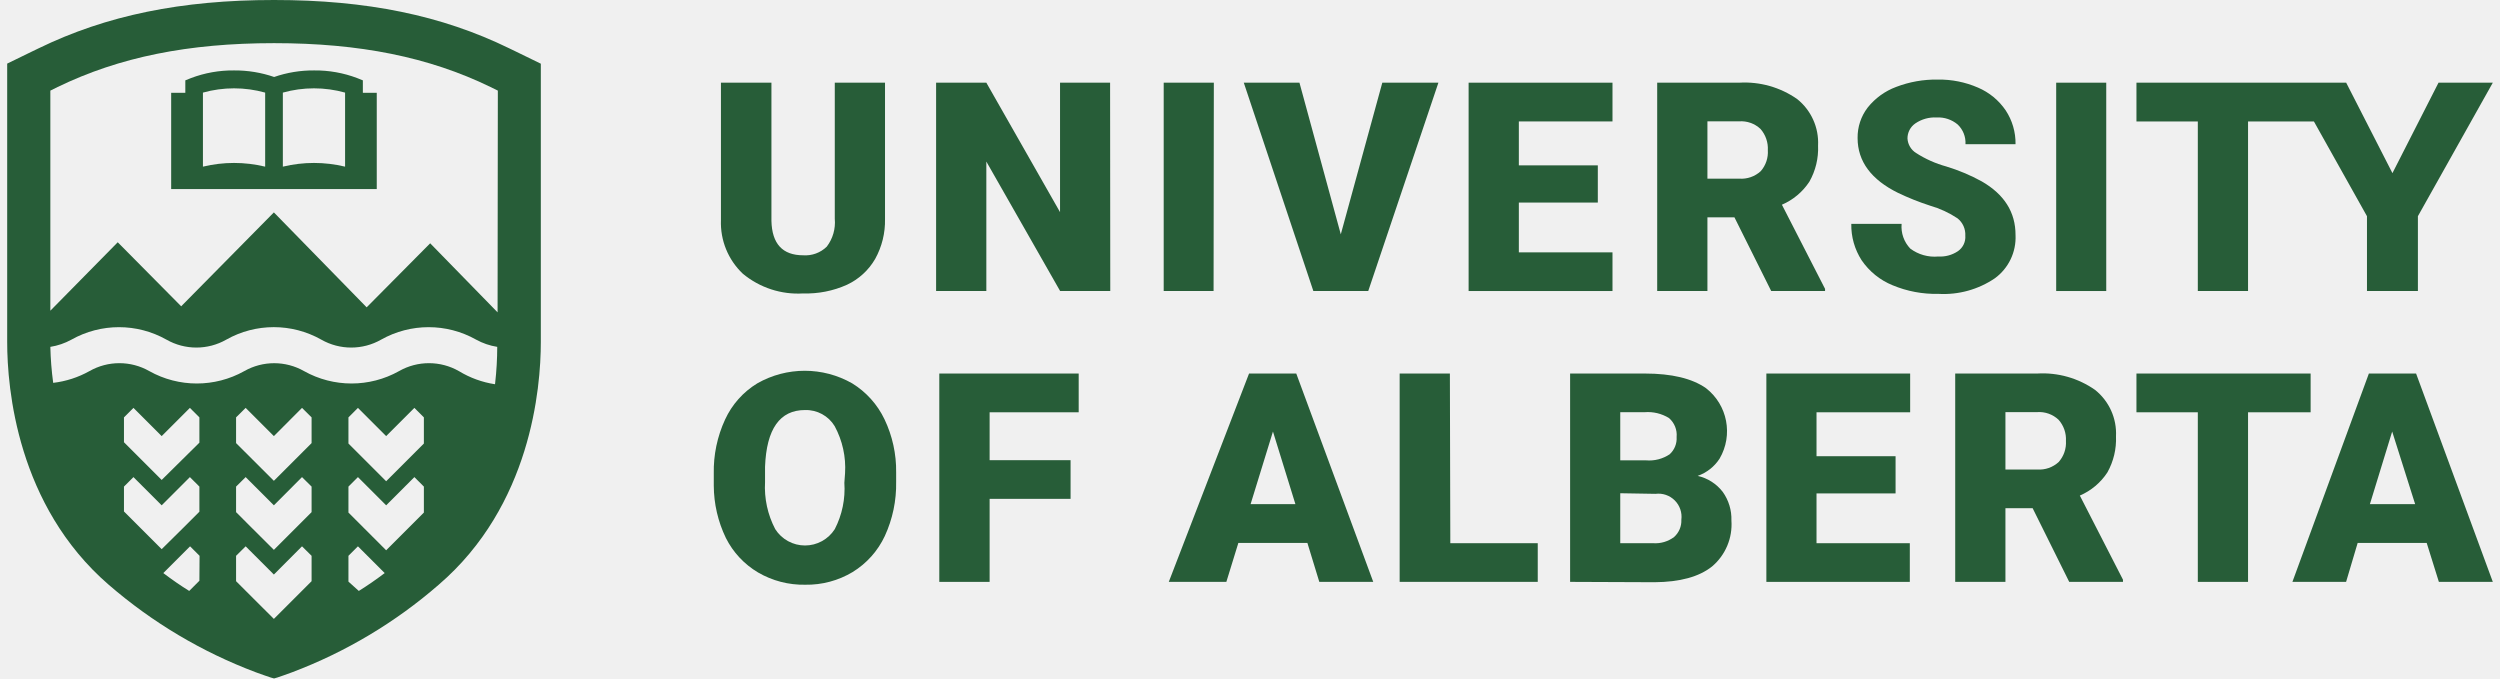
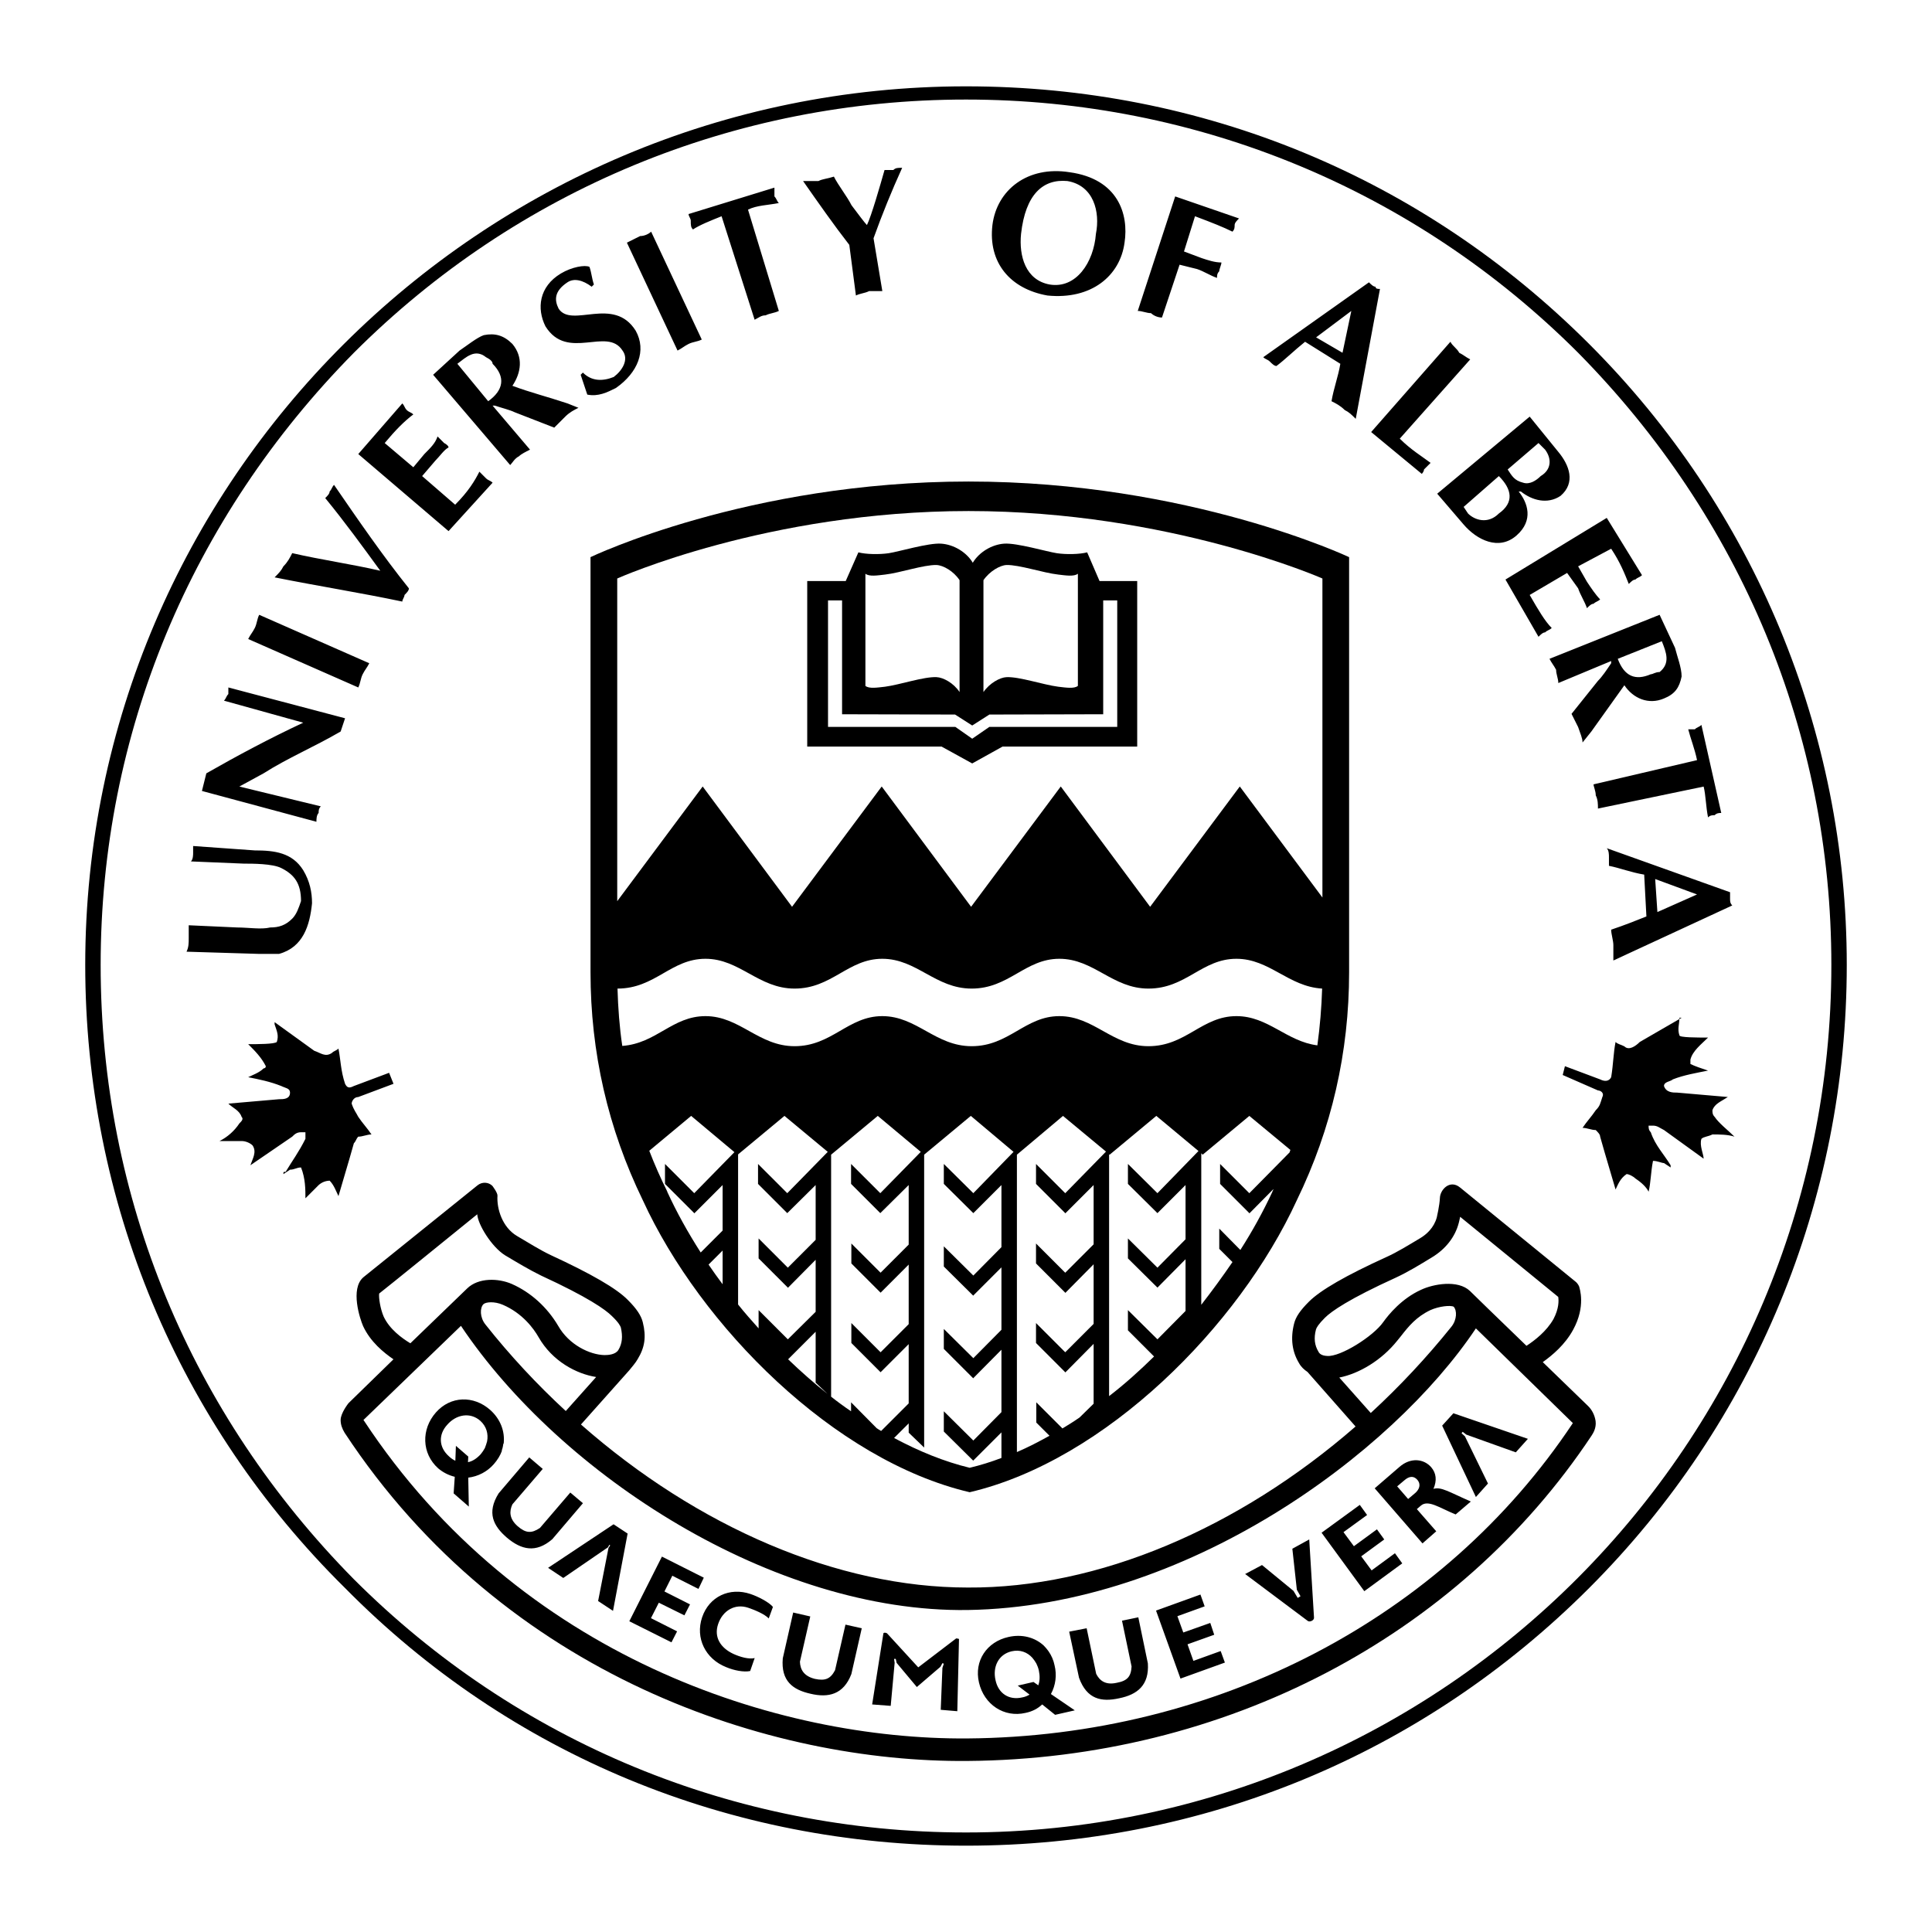
- <svg xmlns="http://www.w3.org/2000/svg" viewBox="0 0 288 78.61" height="165" width="608">
-   <defs>
-     <style>.cls-1{fill:#275D38;}</style>
-   </defs>
-   <g id="Layer_2">
-     <g id="Layer_1-2">
-       <path class="cls-1" d="M101.71,9.58v15.8A9.11,9.11,0,0,1,100.57,30a7.38,7.38,0,0,1-3.28,3,11.54,11.54,0,0,1-5.06,1,10,10,0,0,1-7-2.29A8.13,8.13,0,0,1,82.7,25.5V9.58h5.85v16q.09,4,3.68,4a3.55,3.55,0,0,0,2.73-1,4.63,4.63,0,0,0,.93-3.23V9.58Z" />
-       <path class="cls-1" d="M127.81,33.72H122l-8.55-15v15h-5.82V9.58h5.82l8.54,15v-15h5.8Z" />
-       <path class="cls-1" d="M139.78,33.72H134V9.58h5.81Z" />
-       <path class="cls-1" d="M154.52,27.15l4.81-17.57h6.5L157.7,33.72h-6.36L143.28,9.58h6.45Z" />
-       <path class="cls-1" d="M184.3,23.47h-9.15v5.77H186v4.48H169.33V9.58H186v4.49H175.15v5.09h9.15Z" />
-       <path class="cls-1" d="M200.13,25.18H197v8.54h-5.82V9.58h9.5a10.62,10.62,0,0,1,6.72,1.9,6.48,6.48,0,0,1,2.42,5.39,7.81,7.81,0,0,1-1,4.17,7.21,7.21,0,0,1-3.19,2.68l5,9.75v.25h-6.24ZM197,20.7h3.68a3.32,3.32,0,0,0,2.5-.87A3.35,3.35,0,0,0,204,17.4a3.45,3.45,0,0,0-.85-2.46,3.27,3.27,0,0,0-2.49-.88H197Z" />
-       <path class="cls-1" d="M226.88,27.3a2.4,2.4,0,0,0-.9-2,11.38,11.38,0,0,0-3.18-1.47,30,30,0,0,1-3.71-1.48C216,20.83,214.4,18.71,214.4,16a5.67,5.67,0,0,1,1.17-3.54,7.6,7.6,0,0,1,3.3-2.39,12.88,12.88,0,0,1,4.81-.85,11.25,11.25,0,0,1,4.67.93,7.38,7.38,0,0,1,3.21,2.64,6.91,6.91,0,0,1,1.14,3.92h-5.8a2.92,2.92,0,0,0-.91-2.29,3.51,3.51,0,0,0-2.44-.81,4,4,0,0,0-2.46.69,2.1,2.1,0,0,0-.91,1.75,2.13,2.13,0,0,0,1,1.68,12.7,12.7,0,0,0,3.5,1.56,21.52,21.52,0,0,1,4.11,1.73q3.92,2.26,3.91,6.22a5.86,5.86,0,0,1-2.39,5,10.57,10.57,0,0,1-6.55,1.81,13,13,0,0,1-5.31-1,8,8,0,0,1-3.58-2.89,7.51,7.51,0,0,1-1.2-4.22h5.83a3.68,3.68,0,0,0,1,2.86,4.69,4.69,0,0,0,3.25.92,3.68,3.68,0,0,0,2.28-.62A2,2,0,0,0,226.88,27.3Z" />
-       <path class="cls-1" d="M243.21,33.72h-5.8V9.58h5.8Z" />
-       <polygon class="cls-1" points="281.71 9.58 276.37 20.06 271.01 9.58 246.71 9.58 246.71 14.07 253.82 14.07 253.82 33.72 259.64 33.72 259.64 14.07 267.27 14.07 273.42 25.05 273.42 33.72 279.32 33.72 279.32 25.05 288 9.58 281.71 9.58" />
-       <path class="cls-1" d="M103,55.84a14.33,14.33,0,0,1-1.31,6.26,9.74,9.74,0,0,1-3.73,4.18,10.32,10.32,0,0,1-5.49,1.47A10.45,10.45,0,0,1,87,66.33a9.7,9.7,0,0,1-3.73-4,14.07,14.07,0,0,1-1.4-6.05V54.87a14.24,14.24,0,0,1,1.31-6.26,9.58,9.58,0,0,1,3.73-4.19,11.09,11.09,0,0,1,11,0,9.89,9.89,0,0,1,3.74,4.16A13.83,13.83,0,0,1,103,54.73Zm-5.92-1a10.14,10.14,0,0,0-1.2-5.46,3.88,3.88,0,0,0-3.44-1.87q-4.38,0-4.63,6.57l0,1.77a10.49,10.49,0,0,0,1.18,5.46,4.09,4.09,0,0,0,6.9,0A10.19,10.19,0,0,0,97,55.94Z" />
-       <path class="cls-1" d="M123.21,57.8h-9.38v9.62H108V43.28h16.15v4.49H113.83v5.55h9.38Z" />
-       <path class="cls-1" d="M218.8,57.17h-9.16v5.77h10.81v4.48H203.83V43.28h16.66v4.49H209.64v5.09h9.16Z" />
-       <path class="cls-1" d="M234.68,58.88h-3.15v8.54h-5.82V43.28h9.5a10.58,10.58,0,0,1,6.71,1.9,6.47,6.47,0,0,1,2.42,5.38,7.87,7.87,0,0,1-1,4.18,7.21,7.21,0,0,1-3.19,2.68l5,9.75v.25h-6.23Zm-3.15-4.48h3.68a3.31,3.31,0,0,0,2.49-.87,3.36,3.36,0,0,0,.84-2.44,3.4,3.4,0,0,0-.85-2.45,3.27,3.27,0,0,0-2.48-.89h-3.68Z" />
-       <path class="cls-1" d="M150.65,62.91h-8l-1.39,4.51h-6.67l9.3-24.14h5.47l8.92,24.14h-6.25Zm-6.58-4.5h5.19L146.66,50Z" />
-       <path class="cls-1" d="M167.21,62.94h10.13v4.48h-16V43.28h5.82Z" />
-       <path class="cls-1" d="M181.09,67.42V43.28h8.67c3.1,0,5.47.57,7.08,1.7a6.31,6.31,0,0,1,1.57,8.16,5,5,0,0,1-2.54,2A5.07,5.07,0,0,1,198.78,57a5.4,5.4,0,0,1,1,3.31,6.38,6.38,0,0,1-2.25,5.33q-2.25,1.79-6.66,1.82Zm5.81-14.08h3a4.27,4.27,0,0,0,2.72-.7,2.47,2.47,0,0,0,.81-2,2.59,2.59,0,0,0-.88-2.2,4.67,4.67,0,0,0-2.83-.68H186.9Zm0,3.81v5.79h3.82a3.62,3.62,0,0,0,2.42-.72,2.53,2.53,0,0,0,.84-2,2.68,2.68,0,0,0-3-3Z" />
-       <path class="cls-1" d="M266.89,47.77h-7.25V67.42h-5.82V47.77h-7.11V43.28h20.18Z" />
-       <path class="cls-1" d="M280.34,62.91h-8L271,67.42h-6.22l8.86-24.14h5.47L288,67.42h-6.25Zm-6.58-4.5H279L276.34,50Z" />
-       <path class="cls-1" d="M41.21,9.31l-.65-.26a13.64,13.64,0,0,0-5-.89,13.79,13.79,0,0,0-4.63.76,13.89,13.89,0,0,0-4.64-.76,13.64,13.64,0,0,0-5,.89l-.65.26v1.44H19V21.91H42.82V10.75H41.21Zm-11.32,10a15.33,15.33,0,0,0-7.21,0V10.73a13.37,13.37,0,0,1,7.21,0Zm9.26,0a15.33,15.33,0,0,0-7.21,0V10.73a13.37,13.37,0,0,1,7.21,0Z" />
-       <path class="cls-1" d="M59,6l-.85-.41C50.34,1.78,41.68,0,30.92,0S11.5,1.78,3.66,5.59L2.81,6,0,7.37V39.64C0,45,1.15,58.57,11.76,67.75A56.35,56.35,0,0,0,28.82,77.9s1.95.71,2.1.71S33,77.9,33,77.9a56.12,56.12,0,0,0,17-10.15C60.68,58.57,61.83,45,61.83,39.64V7.38ZM22.27,67.29l-1.18,1.18c-1-.62-2-1.31-3-2.07l3.1-3.1,1.1,1.1Zm0-8-1.83,1.83L17.9,63.63l-2.54-2.54-1.83-1.83V56.38l1.1-1.1,3.27,3.27,3.27-3.27,1.1,1.1Zm0-8L17.9,55.61l-4.37-4.37V48.36l1.1-1.1,3.27,3.27,3.27-3.27,1.1,1.1Zm13,16.05-1.83,1.83-2.54,2.54-2.55-2.54-1.83-1.83V64.4l1.11-1.1,3.27,3.27,3.26-3.27,1.11,1.1Zm0-8-1.83,1.83-2.54,2.54-2.55-2.54-1.83-1.83V56.38l1.11-1.1,3.27,3.27,3.26-3.27,1.11,1.1Zm0-8-4.37,4.37-4.38-4.37V48.36l1.11-1.1,3.27,3.27,3.26-3.27,1.11,1.1Zm4.27,16.05V64.4l1.1-1.1,3.1,3.1c-1,.76-2,1.45-3,2.07Zm8.74-8-1.83,1.83-2.54,2.54-2.54-2.54-1.83-1.83V56.38l1.1-1.1,3.27,3.27,3.27-3.27,1.1,1.1Zm0-8-4.37,4.37-4.37-4.37V48.36l1.1-1.1,3.27,3.27,3.27-3.27,1.1,1.1Zm8.24-6.87A11.32,11.32,0,0,1,52.34,43a7,7,0,0,0-6.94,0,11.26,11.26,0,0,1-11,0,7,7,0,0,0-6.93,0,11.26,11.26,0,0,1-11,0,7,7,0,0,0-6.94,0,11.32,11.32,0,0,1-4.2,1.36A37.64,37.64,0,0,1,5,40.19a7.51,7.51,0,0,0,2.45-.84,11.21,11.21,0,0,1,11,0,7,7,0,0,0,6.94,0,11.19,11.19,0,0,1,11,0,7,7,0,0,0,6.94,0,11.21,11.21,0,0,1,11,0,7.51,7.51,0,0,0,2.45.84A37.64,37.64,0,0,1,56.54,44.37Zm.3-8.33-7.81-8-7.36,7.42-10.75-11L20.16,35.49l-7.35-7.42L5,36V10.5l.85-.42C13,6.61,21,5,30.92,5S48.86,6.61,56,10.08l.85.42Z" />
-     </g>
+ <svg xmlns="http://www.w3.org/2000/svg" width="2500" height="2500" viewBox="0 0 192.756 192.756">
+   <g fill-rule="evenodd" clip-rule="evenodd">
+     <path fill="#fff" d="M0 0h192.756v192.756H0V0z" />
+     <path d="M96.378 184.143c23.507 0 45.476-9.008 62.171-25.703 16.477-16.477 25.703-38.664 25.703-62.171 0-23.287-9.227-45.475-25.703-61.951-16.695-16.697-38.664-25.704-62.171-25.704-48.331 0-87.874 39.324-87.874 87.655 0 23.507 9.227 45.694 25.923 62.171 16.476 16.695 38.445 25.703 61.951 25.703zM10.042 96.269c0-23.067 9.007-44.596 25.264-61.073C51.562 18.939 73.311 9.932 96.378 9.932s44.815 9.007 61.073 25.264c16.256 16.477 25.264 38.006 25.264 61.073 0 47.671-38.666 86.556-86.337 86.556-23.067 0-44.816-9.008-61.072-25.264-16.257-16.477-25.264-38.006-25.264-61.292z" />
+     <path d="M18.609 94.95c.22-.439.22-.878.22-1.318v-1.318l4.833.22c1.099 0 2.417.22 3.295 0 .879 0 1.538-.22 2.197-.879.439-.439.659-1.098.879-1.757 0-1.757-.659-2.636-1.977-3.295-.879-.439-2.856-.439-3.735-.439l-5.272-.22c.22-.219.22-.659.22-.878v-.659l6.151.439c1.977 0 3.734.22 4.833 1.977.659 1.099.878 2.197.878 3.295-.22 2.197-.878 4.394-3.295 5.053h-1.978l-7.249-.221zM20.147 78.914l.439-1.758c3.076-1.757 6.371-3.515 9.667-5.053l-7.909-2.197c.22-.22.22-.439.439-.659v-.659l11.643 3.075-.439 1.318c-2.636 1.538-5.272 2.636-7.689 4.174l-2.417 1.318 8.128 1.977c-.22.22-.22.439-.22.659-.22.22-.22.659-.22.879l-11.422-3.074zM24.761 63.755c.22-.439.439-.659.659-1.098.219-.439.219-.879.439-1.318l10.984 4.833c-.22.439-.439.659-.659 1.099s-.22.879-.439 1.318l-10.984-4.834zM40.358 59.361c0 .22-.22.439-.22.659-4.174-.879-8.348-1.538-12.742-2.417.439-.439.659-.659.879-1.099.439-.439.659-.879.878-1.318 2.856.659 5.932 1.099 8.788 1.758-1.758-2.417-3.515-4.833-5.492-7.25.22-.22.439-.439.439-.659.22-.22.22-.439.439-.659 2.416 3.515 4.833 7.03 7.469 10.325.002.221-.218.441-.438.66zM40.139 40.249c.22.22.22.439.439.659s.439.22.659.439c-.878.659-1.757 1.538-2.855 2.856l2.855 2.417 1.099-1.318c.659-.659 1.099-1.098 1.318-1.757l.659.659s.439.22.439.439c-.439.22-.878.879-1.318 1.318l-1.318 1.538 3.295 2.855c1.318-1.318 1.977-2.416 2.417-3.295l.659.659c.22.22.439.22.659.439l-4.394 4.833-9.007-7.689 4.394-5.052zM43.214 37.393l2.636-2.417c.659-.439 1.757-1.318 2.417-1.538 1.099-.22 1.977 0 2.856.879 1.098 1.318.878 2.856 0 4.174 1.757.659 3.515 1.098 5.492 1.757l1.099.439c-.439.22-.879.439-1.318.879l-1.099 1.099-3.955-1.538c-.439-.22-1.318-.439-1.977-.659h-.22l3.734 4.394c-.439.22-.879.439-1.099.659-.439.22-.659.659-.878.879l-7.688-9.007zm5.493 2.636c1.538-1.098 1.757-2.416.439-3.734 0-.22-.22-.439-.659-.659-1.099-.879-1.978 0-2.856.659l3.076 3.734zM59.032 28.605c-.879-.659-1.758-.879-2.417-.439-1.318.879-1.318 1.757-.878 2.636 1.318 1.977 5.492-1.318 7.689 2.197 1.099 1.977.22 4.174-1.978 5.712-.878.439-1.757.878-2.855.659l-.659-1.977.22-.22c.879.878 1.977.878 3.076.439.878-.659 1.538-1.758.878-2.637-1.538-2.417-5.492 1.099-7.688-2.417-.879-1.757-.659-3.954 1.538-5.272 1.098-.659 2.417-.879 2.856-.659.22.659.22 1.098.439 1.757l-.221.221zM62.546 24.211l1.318-.659c.439 0 .879-.22 1.099-.439l5.053 10.765c-.439.22-.879.22-1.318.439-.439.219-.659.439-1.099.659l-5.053-10.765zM77.705 31.022c-.439.22-.878.22-1.318.439-.439 0-.659.22-1.098.439l-3.296-10.325c-1.098.439-2.196.878-2.855 1.318-.22-.22-.22-.439-.22-.878 0-.22-.22-.439-.22-.659l8.567-2.636v.878c.22.22.22.439.439.659-1.098.22-2.197.22-3.075.659l3.076 10.106zM84.735 24.431c-1.538-1.977-3.076-4.174-4.613-6.371h1.538c.439-.22.878-.22 1.538-.439.439.879 1.318 1.977 1.758 2.856.659.879 1.318 1.758 1.538 1.977.439-.878 1.318-3.954 1.757-5.492h.879c.22-.22.439-.22.879-.22a93.597 93.597 0 0 0-2.856 7.03l.878 5.272h-1.318c-.439.219-.879.219-1.318.439l-.66-5.052zM104.506 29.484c-3.734-.659-5.932-3.295-5.492-7.03.439-3.515 3.516-5.931 7.689-5.272 4.834.659 5.932 4.174 5.492 7.03-.439 3.295-3.295 5.711-7.689 5.272zm-2.635-6.151c-.221 2.197.439 4.613 2.855 5.053 2.637.439 4.393-2.197 4.613-5.053.439-2.197-.221-4.833-2.855-5.272-2.418-.22-4.173 1.317-4.613 5.272zM115.93 31.681a1.68 1.68 0 0 1-1.098-.439c-.439 0-.879-.22-1.318-.22l3.734-11.424 6.371 2.197c-.221.22-.439.439-.439.659 0 .22 0 .439-.219.659-.879-.439-1.979-.878-3.736-1.538l-1.098 3.515 1.758.659c.658.22 1.318.439 1.977.439 0 .22-.219.659-.219.879-.221.22-.221.439-.221.659-.658-.22-1.318-.659-1.977-.878l-1.758-.439-1.757 5.272zM130.209 34.098c-1.098.878-1.977 1.757-2.855 2.417-.219 0-.439-.22-.658-.439-.221-.22-.439-.22-.66-.439l10.545-7.469c.221.22.439.439.66.439 0 .22.219.22.439.22l-2.418 12.961c-.439-.439-.658-.659-1.098-.879-.439-.439-.879-.659-1.318-.879.221-1.318.658-2.416.879-3.734l-3.516-2.198zm3.734 1.098l.879-4.174-3.514 2.636 2.635 1.538zM139.656 43.764c1.098 1.098 2.197 1.757 3.076 2.417l-.66.659c0 .22-.219.439-.219.439l-5.053-4.174 7.908-9.007c.219.439.658.659.879 1.098.439.22.658.439 1.098.659l-7.029 7.909zM152.617 41.567l2.855 3.515c1.1 1.318 1.758 3.076.221 4.394-1.318.878-2.855.439-3.955-.439h-.219c.879 1.098 1.537 2.856-.221 4.394s-3.953.439-5.271-1.098l-2.637-3.076 9.227-7.69zm-2.197 5.272c.439.659.66 1.099 1.539 1.318.658.22 1.318-.219 1.758-.659 1.098-.659 1.098-1.758.438-2.637l-.658-.659-3.077 2.637zm-4.393 3.735l.439.659c.658.659 1.977 1.099 3.074 0 1.539-1.099 1.318-2.417 0-3.734l-3.513 3.075zM163.822 57.384c-.221.22-.439.22-.66.439-.219 0-.439.22-.658.439-.439-1.099-.879-2.197-1.758-3.515l-3.295 1.757.879 1.538c.439.659.879 1.318 1.316 1.757-.219.22-.438.22-.658.439-.219 0-.439.22-.658.439-.221-.659-.66-1.318-.879-1.977l-1.1-1.538-3.734 2.197c.879 1.538 1.537 2.636 2.197 3.295-.221.22-.439.22-.66.439-.219 0-.438.22-.658.439l-3.295-5.711 10.105-6.151 3.516 5.714zM165.578 61.338l1.539 3.295c.219.878.658 1.977.658 2.856-.219 1.099-.658 1.757-1.758 2.197-1.537.659-3.074 0-3.953-1.318-1.1 1.538-2.197 3.075-3.295 4.613l-.879 1.098c0-.439-.221-.878-.439-1.538-.221-.439-.439-.879-.66-1.318l2.637-3.295c.439-.439.879-1.099 1.318-1.758v-.22l-5.273 2.197c0-.439-.219-.879-.219-1.318-.221-.439-.439-.659-.66-1.099l10.984-4.392zm-4.174 4.394c.66 1.758 1.758 2.197 3.295 1.538.221 0 .439-.22.879-.22 1.1-.879.66-1.977.221-3.076l-4.395 1.758zM159.428 80.671c0-.439 0-.879-.219-1.318 0-.439-.221-.878-.221-1.098l10.326-2.417c-.221-1.098-.66-2.196-.879-3.075h.658c.221-.22.439-.22.658-.439l1.979 8.787c-.221 0-.439 0-.66.22-.219 0-.439 0-.658.22-.221-1.098-.221-2.197-.439-3.075l-10.545 2.195zM164.041 87.261c-1.318-.22-2.416-.659-3.516-.879v-.878c0-.219 0-.659-.219-.879l12.303 4.394v.659c0 .22 0 .439.219.659l-11.863 5.492v-1.538c0-.439-.219-1.099-.219-1.538 1.318-.439 2.416-.879 3.516-1.318l-.221-4.174zm1.318 3.735l3.955-1.757-4.176-1.538.221 3.295zM27.617 103.957c.22-.658 0-1.098-.22-1.758v-.219l3.954 2.855c.659.221 1.099.66 1.758.221.22-.221.439-.221.659-.439.219 1.098.219 2.195.659 3.514.22.439.439.439.879.221l3.515-1.318.439 1.098-3.515 1.318c-.439 0-.659.439-.659.66.22.658.439.879.659 1.318.439.658.879 1.098 1.318 1.756-.439 0-.879.221-1.318.221-.219.219-.219.439-.439.658l-.439 1.539-1.098 3.734c-.22-.439-.439-1.1-.879-1.539a1.69 1.69 0 0 0-1.099.439l-1.318 1.318c0-.879 0-1.977-.439-3.076-.439 0-.659.221-1.099.221l-.659.439c0-.221 0-.221.22-.221.659-1.098 1.318-1.977 1.977-3.295v-.658h-.439c-.439 0-.659.219-.879.439l-4.174 2.855c.22-.658.659-1.318.22-1.977-.22-.221-.659-.439-1.099-.439h-2.197a5.188 5.188 0 0 0 1.977-1.758c.22-.221.439-.439.22-.658-.22-.66-.878-.879-1.318-1.318l5.053-.439c.439 0 1.098 0 1.098-.66 0-.439-.439-.439-.878-.658-1.099-.439-2.197-.66-3.295-.879.439-.221 1.098-.439 1.538-.879 0 0 .22 0 .22-.221-.439-.877-1.098-1.537-1.757-2.195.876.001 2.634.001 2.854-.22zM167.557 103.299c-.221-.66 0-1.1 0-1.758h.219l-4.174 2.416c-.439.439-1.098.879-1.537.439-.439-.219-.66-.219-.879-.439-.221 1.1-.221 2.197-.439 3.516-.221.439-.66.439-1.1.219l-3.514-1.318-.221.879 3.516 1.539c.219 0 .658.219.439.658-.221.66-.221.879-.658 1.318-.439.66-.879 1.098-1.318 1.758.439 0 .879.219 1.318.219.219.221.438.439.438.66l.439 1.537 1.1 3.734c.219-.439.439-1.098 1.098-1.537.221 0 .66.219.879.439.66.439 1.1.879 1.318 1.318.219-.879.219-1.979.439-3.076.439 0 .879.221 1.098.221l.66.438v-.219c-.66-1.098-1.539-1.977-1.979-3.295-.219-.221-.219-.439-.219-.66h.439c.439 0 .658.221 1.098.439l3.955 2.857c0-.439-.439-1.318-.221-1.979.221-.219.66-.219 1.1-.439.658 0 1.537 0 2.197.221-.66-.66-1.539-1.318-1.979-1.977-.219-.221-.219-.439-.219-.66.219-.658.879-.879 1.537-1.318l-5.053-.439c-.439 0-1.098 0-1.318-.658 0-.439.66-.439.879-.66 1.1-.439 2.418-.658 3.516-.879-.66-.219-1.318-.439-1.758-.658v-.439c.221-.879 1.098-1.537 1.758-2.197-1.097-.001-2.854-.001-2.854-.22zM108.41 162.426v.027l-1.738.338.982 4.598c.785 2.16 2.242 2.439 4.01 2.047 1.795-.363 3-1.289 2.859-3.477l-.953-4.6-1.627.338.955 4.57c-.057 1.01-.422 1.43-1.486 1.627-1.123.252-1.711-.225-2.047-.898l-.955-4.57zM104.85 169.016a3.982 3.982 0 0 0 .365-2.861 3.727 3.727 0 0 0-.617-1.43 4.756 4.756 0 0 0-.477-.561c-.898-.812-2.16-1.148-3.506-.842-2.158.477-3.449 2.385-2.943 4.543.504 2.188 2.494 3.533 4.654 3.029.672-.141 1.205-.42 1.654-.842l1.289 1.037 1.963-.447-2.382-1.626zm-1.852-3.618c.141.168.281.363.393.561.113.225.197.449.254.701.111.533.111 1.037-.057 1.486l-.477-.336-1.57.363 1.178.898a2.068 2.068 0 0 1-.729.279c-1.318.309-2.385-.393-2.664-1.711-.309-1.316.279-2.578 1.598-2.887.842-.195 1.57.086 2.074.646zM46.718 147.424a4.026 4.026 0 0 0 2.552-1.346c.365-.422.645-.869.813-1.348h-.028c.084-.223.14-.477.168-.701h.028c.14-1.205-.309-2.439-1.346-3.363-1.654-1.459-3.954-1.402-5.412.252-1.486 1.682-1.43 4.094.225 5.58a4.05 4.05 0 0 0 1.654.842l-.112 1.654 1.514 1.318-.056-2.888zm1.879-3.617c-.056.223-.14.447-.224.672a3.922 3.922 0 0 1-.42.617c-.393.42-.813.701-1.262.785l.028-.561-1.233-1.066-.056 1.486a2.377 2.377 0 0 1-.645-.449c-1.01-.896-1.065-2.158-.168-3.139.897-1.039 2.3-1.291 3.309-.393.616.561.812 1.317.671 2.048zM74.845 166.717l.449-1.291c-.589.141-1.458-.111-2.131-.42-1.262-.59-1.963-1.654-1.514-2.973.448-1.346 1.683-2.074 3-1.627.589.197 1.626.617 2.047 1.066l.42-1.15c-.393-.477-1.486-1.037-2.243-1.289-2.075-.701-4.122.252-4.823 2.326-.701 2.076.337 4.15 2.384 4.965.784.336 1.794.531 2.411.393zM91.614 166.352l-3.113-3.393c-.084-.057-.308-.113-.364 0l-1.122 7.094 1.851.141.393-4.291-.056-.393h.168l.084.393 2.019 2.412 2.355-2.02.196-.363.14.055-.14.422-.168 4.178 1.654.141.168-7.207c.028 0 0 0 0 0a.853.853 0 0 0-.28-.057l-3.785 2.888zM122.207 165.875l-.42-1.15-2.721.982-.587-1.654 2.664-.953-.393-1.18-2.693.955-.588-1.627 2.72-.982-.421-1.178-4.43 1.6 2.439 6.785 4.43-1.598zM80.846 161.248v.027l-1.71-.393-1.038 4.572c-.196 2.271 1.01 3.141 2.776 3.533 1.767.42 3.281.084 4.066-1.963l1.038-4.572-1.626-.363-1.038 4.543c-.449.869-.982 1.094-2.019.869-1.122-.281-1.458-.955-1.486-1.711l1.037-4.542zM56.197 157.434l4.459-3.057.139-.252.085.057-.169.252-1.037 5.3 1.486.981 1.458-7.711-1.402-.926-6.534 4.346 1.515 1.01zM66.993 163.855l.561-1.093-2.608-1.319.785-1.541 2.552 1.262.561-1.094-2.552-1.289.785-1.57 2.608 1.316.533-1.121-4.178-2.103-3.253 6.449 4.206 2.103zM54.15 146.555l-1.346-1.15-3.057 3.59c-1.206 1.934-.533 3.252.841 4.43 1.402 1.178 2.86 1.57 4.515.141l3.057-3.59-1.262-1.064-3.029 3.533c-.841.561-1.402.531-2.215-.168-.869-.758-.841-1.516-.533-2.188l3.029-3.534zM129.387 158.611l-.449-4.094 1.684-.926.477 7.797c.027.279-.422.477-.617.336l-6.254-4.684 1.682-.896 3.143 2.58.42.701.279-.168-.365-.646zM148.455 148.012l-2.299-4.711-.338-.309.114-.14.363.281 4.935 1.767 1.208-1.347-7.432-2.551-1.121 1.234 3.365 7.121 1.205-1.345zM139.902 155.977l-.728-1.01-2.328 1.711-1.037-1.403 2.298-1.683-.728-1.01-2.301 1.684-1.037-1.403 2.355-1.711-.728-1.009-3.814 2.777 4.263 5.832 3.785-2.775zM139.621 146.357c1.123-.98 2.439-.812 3.17.029.504.588.588 1.316.225 2.158.785-.225 1.541.309 3.729 1.262l-1.514 1.291c-1.6-.646-2.748-1.516-3.479-.871l-.393.338 1.936 2.215-1.373 1.205-4.768-5.496 2.467-2.131zm.869 3.198l.73-.617c.363-.336.588-.812.195-1.289-.363-.422-.812-.393-1.318.055l-.701.59 1.094 1.261z" />
+     <path d="M129.611 136.01c-.701-1.148-.869-2.467-.506-3.926.168-.701.617-1.346 1.486-2.215 1.15-1.15 3.674-2.607 7.74-4.459 1.064-.477 2.188-1.178 3.365-1.879.617-.365 1.373-1.037 1.654-2.074 0 0 .279-1.207.309-1.936.027-.842 1.01-1.879 2.02-1.037l11.523 9.395c.141.111.254.279.338.447.055.197.701 1.992-.59 4.348-.812 1.486-2.047 2.523-3.027 3.225 2.41 2.326 4.486 4.346 4.486 4.346.42.393.701.953.785 1.543.084.701-.252 1.205-.393 1.43-13.377 20.135-36.65 32.277-62.282 32.473-19.517.168-46.101-8.355-62.141-32.752-.252-.422-.393-.814-.393-1.264 0-.699.786-1.682.786-1.682l4.486-4.375c-.981-.672-2.299-1.738-3.028-3.309-.309-.701-1.318-3.729.028-4.879l11.385-9.17c.449-.365 1.094-.336 1.486.057 0 0 .533.701.505.98-.084 1.291.476 3.141 1.935 4.01 1.149.674 2.299 1.402 3.365 1.908 4.066 1.879 6.59 3.336 7.711 4.486.87.869 1.318 1.543 1.486 2.215.365 1.459.197 2.523-.504 3.674-.196.363-.617.842-.841 1.121l-4.823 5.412c11.638 10.236 25.603 16.266 38.586 16.266 13.011.084 27.003-5.891 38.697-16.068l-4.795-5.441c-.335-.226-.643-.505-.839-.87zm-83.622-3.729l-9.73 9.393.028.029c15.536 23.611 41.306 31.883 60.234 31.742 24.846-.195 47.448-11.973 60.403-31.463l-9.674-9.449c-8.33 12.479-28.885 27.762-50.701 28.098-19.405.281-40.605-13.488-50.56-28.35zm100.671-3.478s2.775 2.721 5.637 5.469c.812-.533 1.99-1.43 2.691-2.664.561-1.064.533-1.85.477-2.215l-9.785-7.992c-.029.111-.057.252-.086.393l-.055.225c-.365 1.402-1.318 2.607-2.664 3.42-1.234.758-2.439 1.486-3.59 2.02-4.684 2.131-6.449 3.365-7.094 4.01-.646.645-.842.982-.898 1.178-.225.869-.141 1.57.252 2.217.084.168.281.393.869.42 1.318.111 4.6-1.963 5.582-3.365.561-.785 1.85-2.355 3.756-3.225 1.234-.592 3.703-1.04 4.908.109zm-13.039 8.636l3.141 3.535a78.521 78.521 0 0 0 8.047-8.609c.562-.701.562-1.627.225-1.992-.309-.168-1.457-.055-2.326.338-1.402.672-2.16 1.598-2.945 2.607l-.365.449c-1.543 1.934-3.787 3.28-5.777 3.672zm-87.015-8.888c1.122-1.094 3.112-1.037 4.458-.449 1.907.842 3.533 2.328 4.627 4.18 1.065 1.879 3.141 2.887 4.627 2.916.393 0 1.094-.057 1.374-.506.393-.645.449-1.346.252-2.242-.056-.168-.224-.506-.897-1.15-.645-.645-2.383-1.879-7.066-4.037-1.15-.561-2.412-1.318-3.589-2.02-1.346-.842-2.72-3.084-2.776-4.094-2.804 2.271-8.777 7.123-9.787 7.908-.056.42.112 1.514.449 2.299.589 1.262 1.823 2.158 2.664 2.664l5.664-5.469zm12.872 8.834c-1.963-.309-4.375-1.57-5.749-3.982-.477-.842-1.599-2.383-3.562-3.225-.841-.365-1.71-.281-1.935-.057-.365.365-.365 1.318.196 2.02 2.468 3.113 5.16 6 8.02 8.637l3.03-3.393z" />
+     <path d="M96.633 48.042c-22.013 0-37.717 7.543-37.717 7.543v41.418c0 7.963 1.739 15.592 5.216 22.742 5.777 12.59 19.097 25.967 32.613 29.135 13.516-3.168 26.864-16.545 32.641-29.135 3.477-7.15 5.215-14.779 5.215-22.742V55.586c.001 0-15.955-7.544-37.968-7.544zm-24.537 80.089a50.417 50.417 0 0 1-1.402-1.963l1.402-1.402v3.365zm-2.832-7.096l.028.029v-.029l2.804-2.803v4.541l-2.187 2.188c-1.29-2.018-2.412-4.037-3.337-6.057v-.027a46.814 46.814 0 0 1-1.794-4.066l4.178-3.477 4.318 3.617-4.01 4.094-2.917-2.916v1.99l2.917 2.916zm9.366 14.582l2.748-2.748v5.076l1.178 1.121a55.92 55.92 0 0 1-3.926-3.449zm-.084-16.572l-2.917-2.916v1.99l2.917 2.916v.029-.029l2.832-2.803v5.467l-2.776 2.777-2.916-2.916v1.99l2.916 2.916.028.027v-.027l2.748-2.775v5.188l-2.776 2.748-2.916-2.916v1.822c-.701-.785-1.402-1.57-2.047-2.383v-14.975l4.627-3.842 4.319 3.588-4.039 4.124zm8.917 23.443l-2.552-2.58v.896a32.457 32.457 0 0 1-1.991-1.457v-24.145l4.655-3.869 4.291 3.588-4.038 4.123-2.917-2.916v1.99l2.917 2.916v.029-.029l2.832-2.803v5.943l-2.804 2.805-2.916-2.916v1.99l2.916 2.918V129v-.027l2.804-2.805v5.943l-2.804 2.805L84.94 132v1.99l2.916 2.918v.027-.027l2.804-2.805v5.916l-2.748 2.748c-.168-.083-.308-.195-.449-.279zm9.646-21.453v.029-.029l2.805-2.803v6.197l-2.805 2.832-2.944-2.916v2.018l2.944 2.916v.029-.057l2.805-2.805v6.227l-2.805 2.832-2.944-2.916v1.99l2.944 2.945v-.029l2.805-2.832v6.225l-2.805 2.834-2.944-2.918v2.02l2.944 2.916v-.027l2.805-2.805v2.553a25.546 25.546 0 0 1-3.168.98c-2.552-.617-5.076-1.654-7.543-2.973l1.458-1.457v.926l1.542 1.486v-29.221l4.655-3.869 4.263 3.588-4.012 4.123-2.944-2.916v1.99l2.944 2.917zm9.17 0l.029.029v-.029l2.803-2.803v5.916l-2.832 2.832-2.916-2.916v1.99l2.916 2.918.029.027v-.027l2.803-2.834v5.945l-2.832 2.832-2.916-2.915v1.99l2.916 2.918.029.027v-.027l2.803-2.832v5.973l-1.402 1.373c-.561.393-1.148.758-1.709 1.094l-2.609-2.607v2.02l1.318 1.316c-1.064.59-2.131 1.15-3.252 1.627v-29.668l4.598-3.869 4.291 3.561-4.066 4.15-2.916-2.916v1.99l2.915 2.915zm9.2 0v.029-.029l2.803-2.803v5.412l-2.803 2.832-2.945-2.916v1.99l2.945 2.916v.027-.027l2.803-2.832v5.16l-2.803 2.832-2.945-2.916v2.018l2.607 2.609c-1.43 1.402-2.916 2.748-4.486 3.953v-24.115l.057.027 4.654-3.869 4.207 3.504-4.094 4.207-2.945-2.916v1.99l2.945 2.917zm11.468-2.131a49.78 49.78 0 0 1-3.197 5.805l-2.104-2.131v2.02l1.318 1.318a87.976 87.976 0 0 1-3.113 4.262v-15.115l.141.141 4.654-3.869 4.096 3.393-.084.252-4.012 4.066-2.916-2.916v1.99l2.916 2.916.029.029v-.029l2.383-2.41a1.027 1.027 0 0 1-.111.252v.026zm4.487-14.609c-3.084-.393-4.908-2.916-8.076-2.916-3.449 0-5.02 3-8.777 3-3.59 0-5.439-3-8.889-3-3.422 0-5.02 3-8.75 3-3.618 0-5.468-3-8.917-3-3.421 0-5.02 3-8.75 3-3.589 0-5.468-3-8.889-3-3.309 0-4.879 2.719-8.301 2.973-.28-1.879-.42-3.787-.477-5.721 3.758 0 5.328-2.973 8.777-2.973 3.421 0 5.3 2.973 8.889 2.973 3.729 0 5.328-2.973 8.75-2.973 3.449 0 5.3 2.973 8.917 2.973 3.73 0 5.328-2.973 8.75-2.973 3.449 0 5.299 2.973 8.889 2.973 3.758 0 5.328-2.973 8.777-2.973 3.309 0 5.188 2.776 8.553 2.973a53.927 53.927 0 0 1-.476 5.664zm.504-14.751l-8.244-11.076-8.945 12.002-8.916-12.002-8.947 12.002-8.918-12.002-8.945 12.002-8.917-12.002-8.525 11.441V57.717s15.002-6.73 35.053-6.73 35.304 6.73 35.304 6.73v31.827z" />
+     <path d="M93.941 74.486H80.537V57.969h3.842l1.262-2.86c.757.197 2.075.225 3.029.084.953-.14 3.954-1.038 5.216-.954 1.29.084 2.552.869 3.169 1.907.617-1.038 1.879-1.823 3.141-1.907s4.289.813 5.244.954c.924.14 2.27.112 3.027-.084l1.234 2.86h3.758v16.517h-13.434l-3.028 1.683-3.056-1.683zm-7.599-6.057c.365.309 1.206.168 1.963.084 1.486-.196 3.842-1.01 5.132-.954.673.028 1.71.589 2.299 1.486v-11.16c-.589-.897-1.626-1.486-2.299-1.514-1.29-.028-3.646.785-5.132.953-.757.084-1.57.225-1.963-.083v11.188zm21.199-11.188c-.393.308-1.232.168-1.963.083-1.514-.168-3.869-.981-5.16-.953-.645.028-1.682.617-2.299 1.514v11.161c.617-.897 1.654-1.458 2.299-1.486 1.291-.056 3.646.757 5.16.954.73.084 1.6.225 1.963-.084V57.241zM95.287 71.29l-11.273-.028V59.904h-1.402v12.619h12.704l1.682 1.178 1.711-1.178h12.758V59.904h-1.4v11.357l-11.358.029-1.711 1.094-1.711-1.094z" />
  </g>
</svg>
